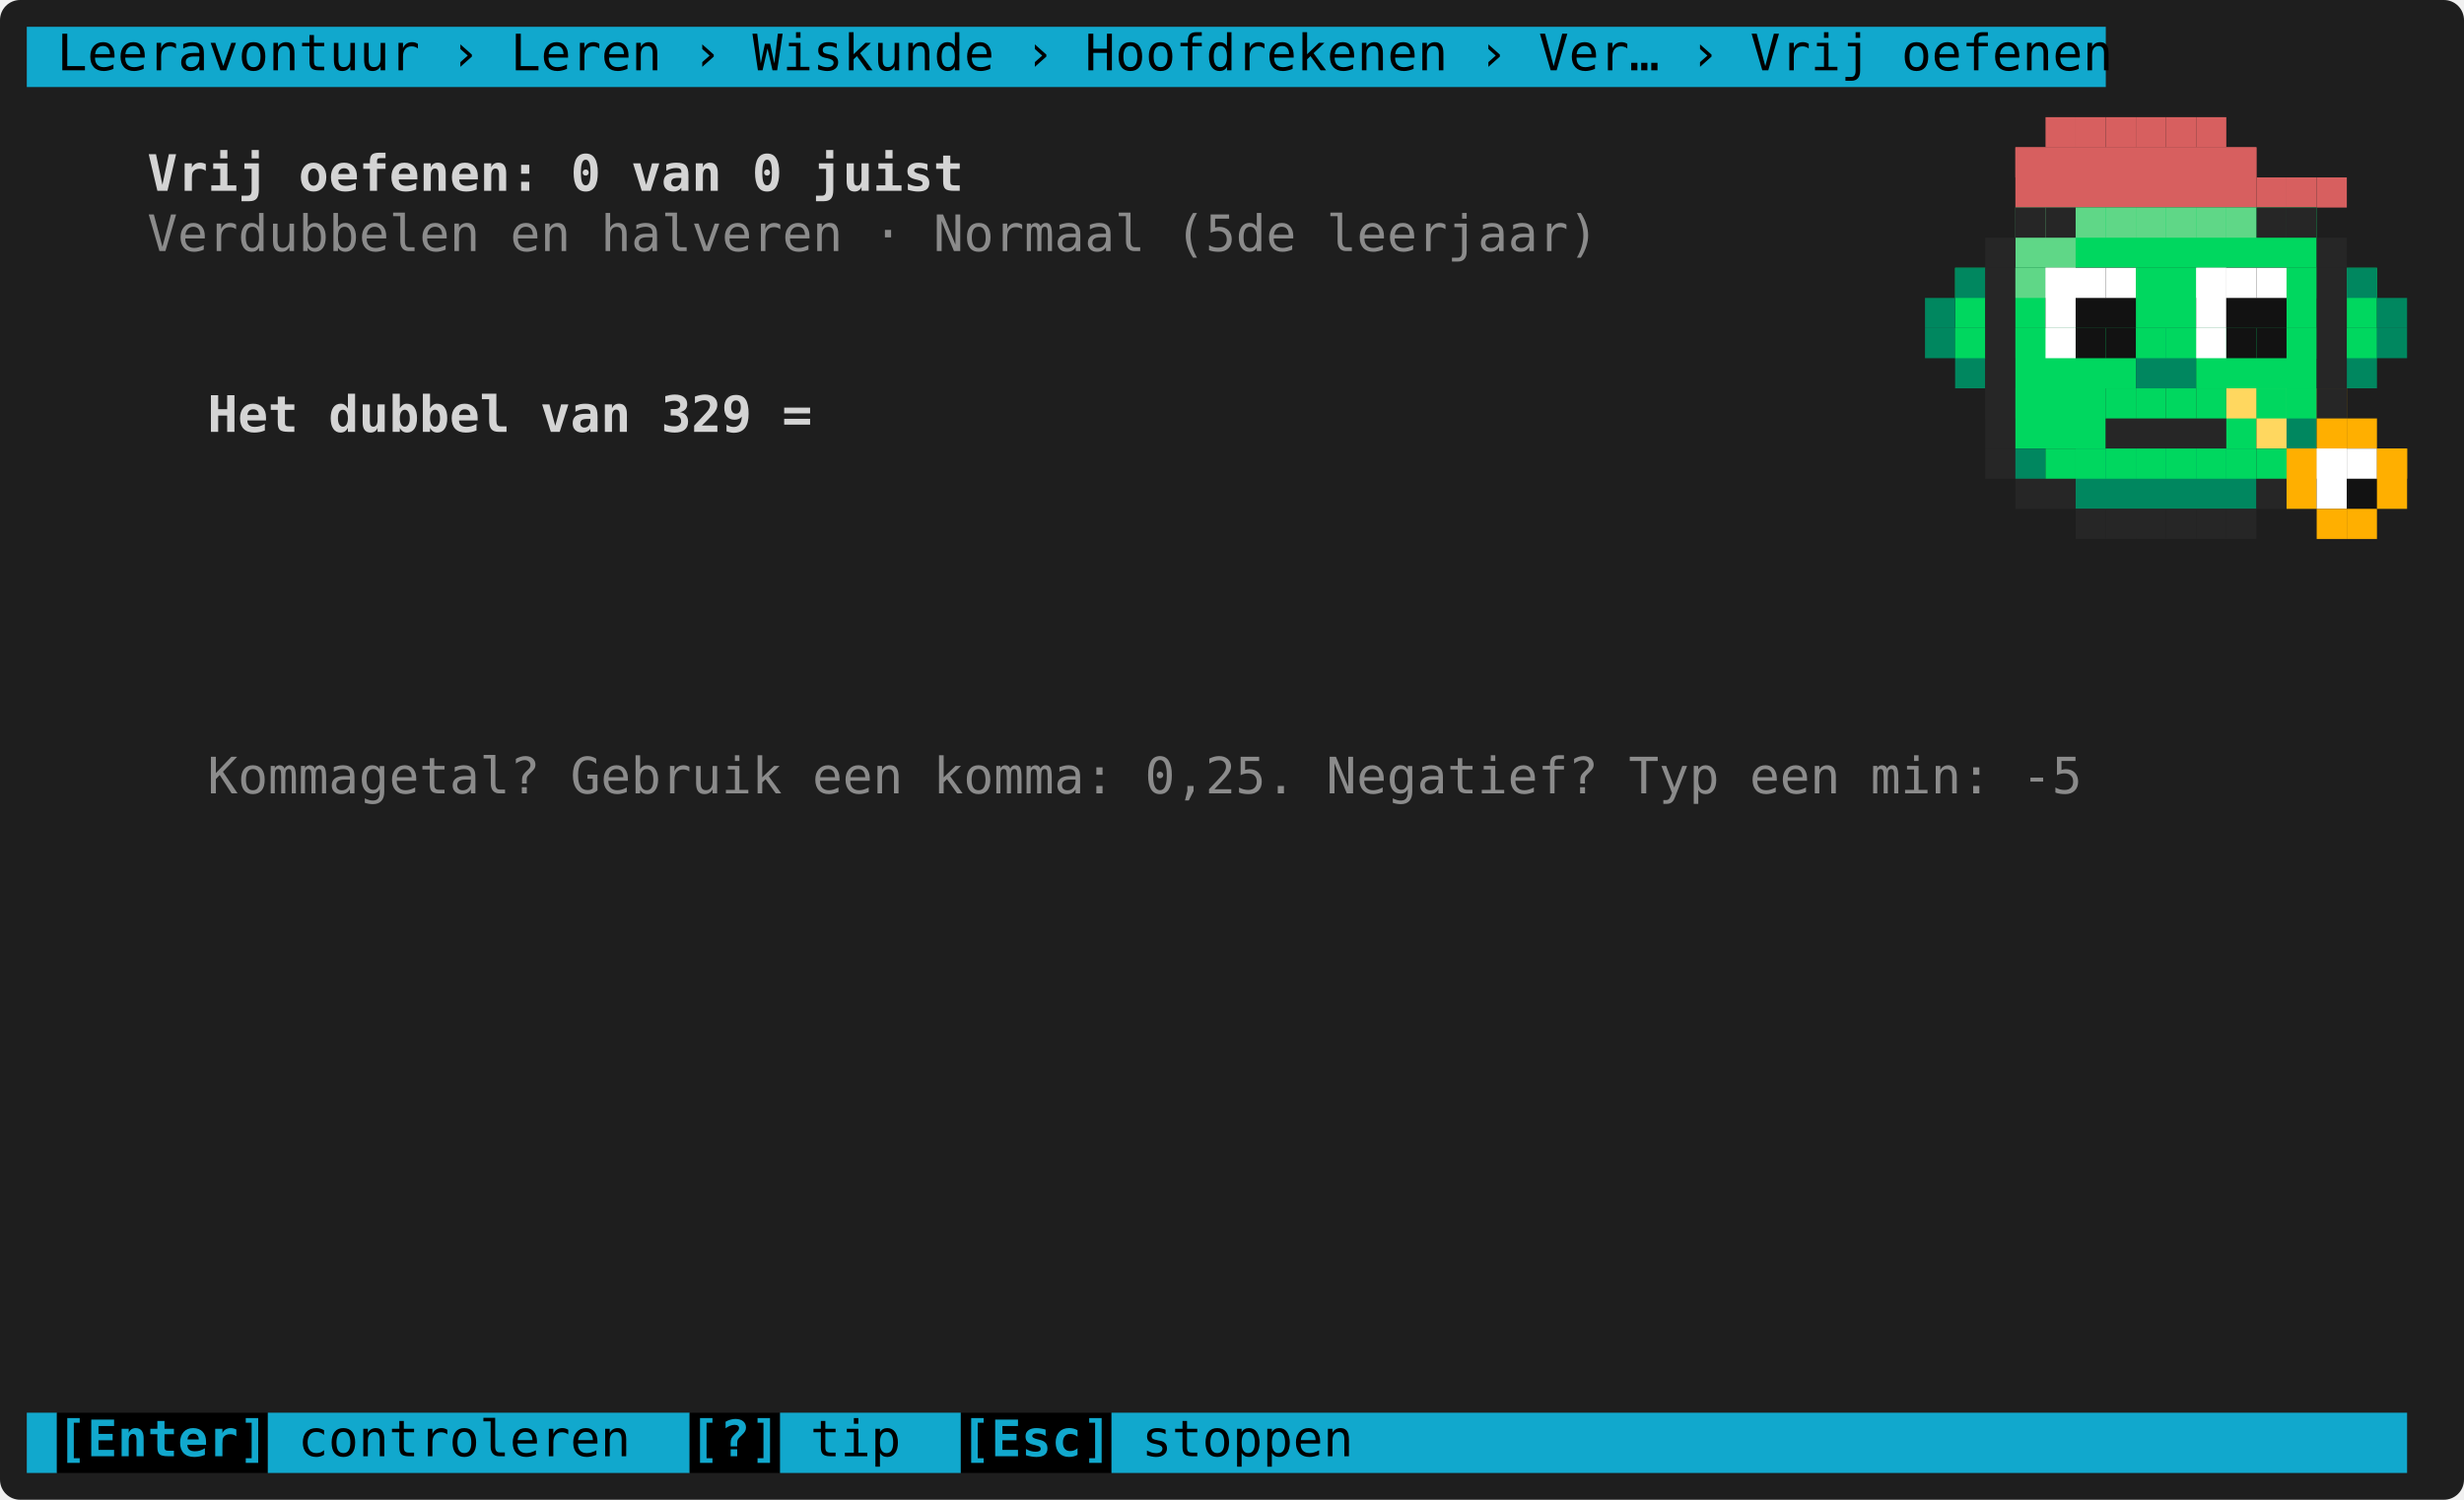
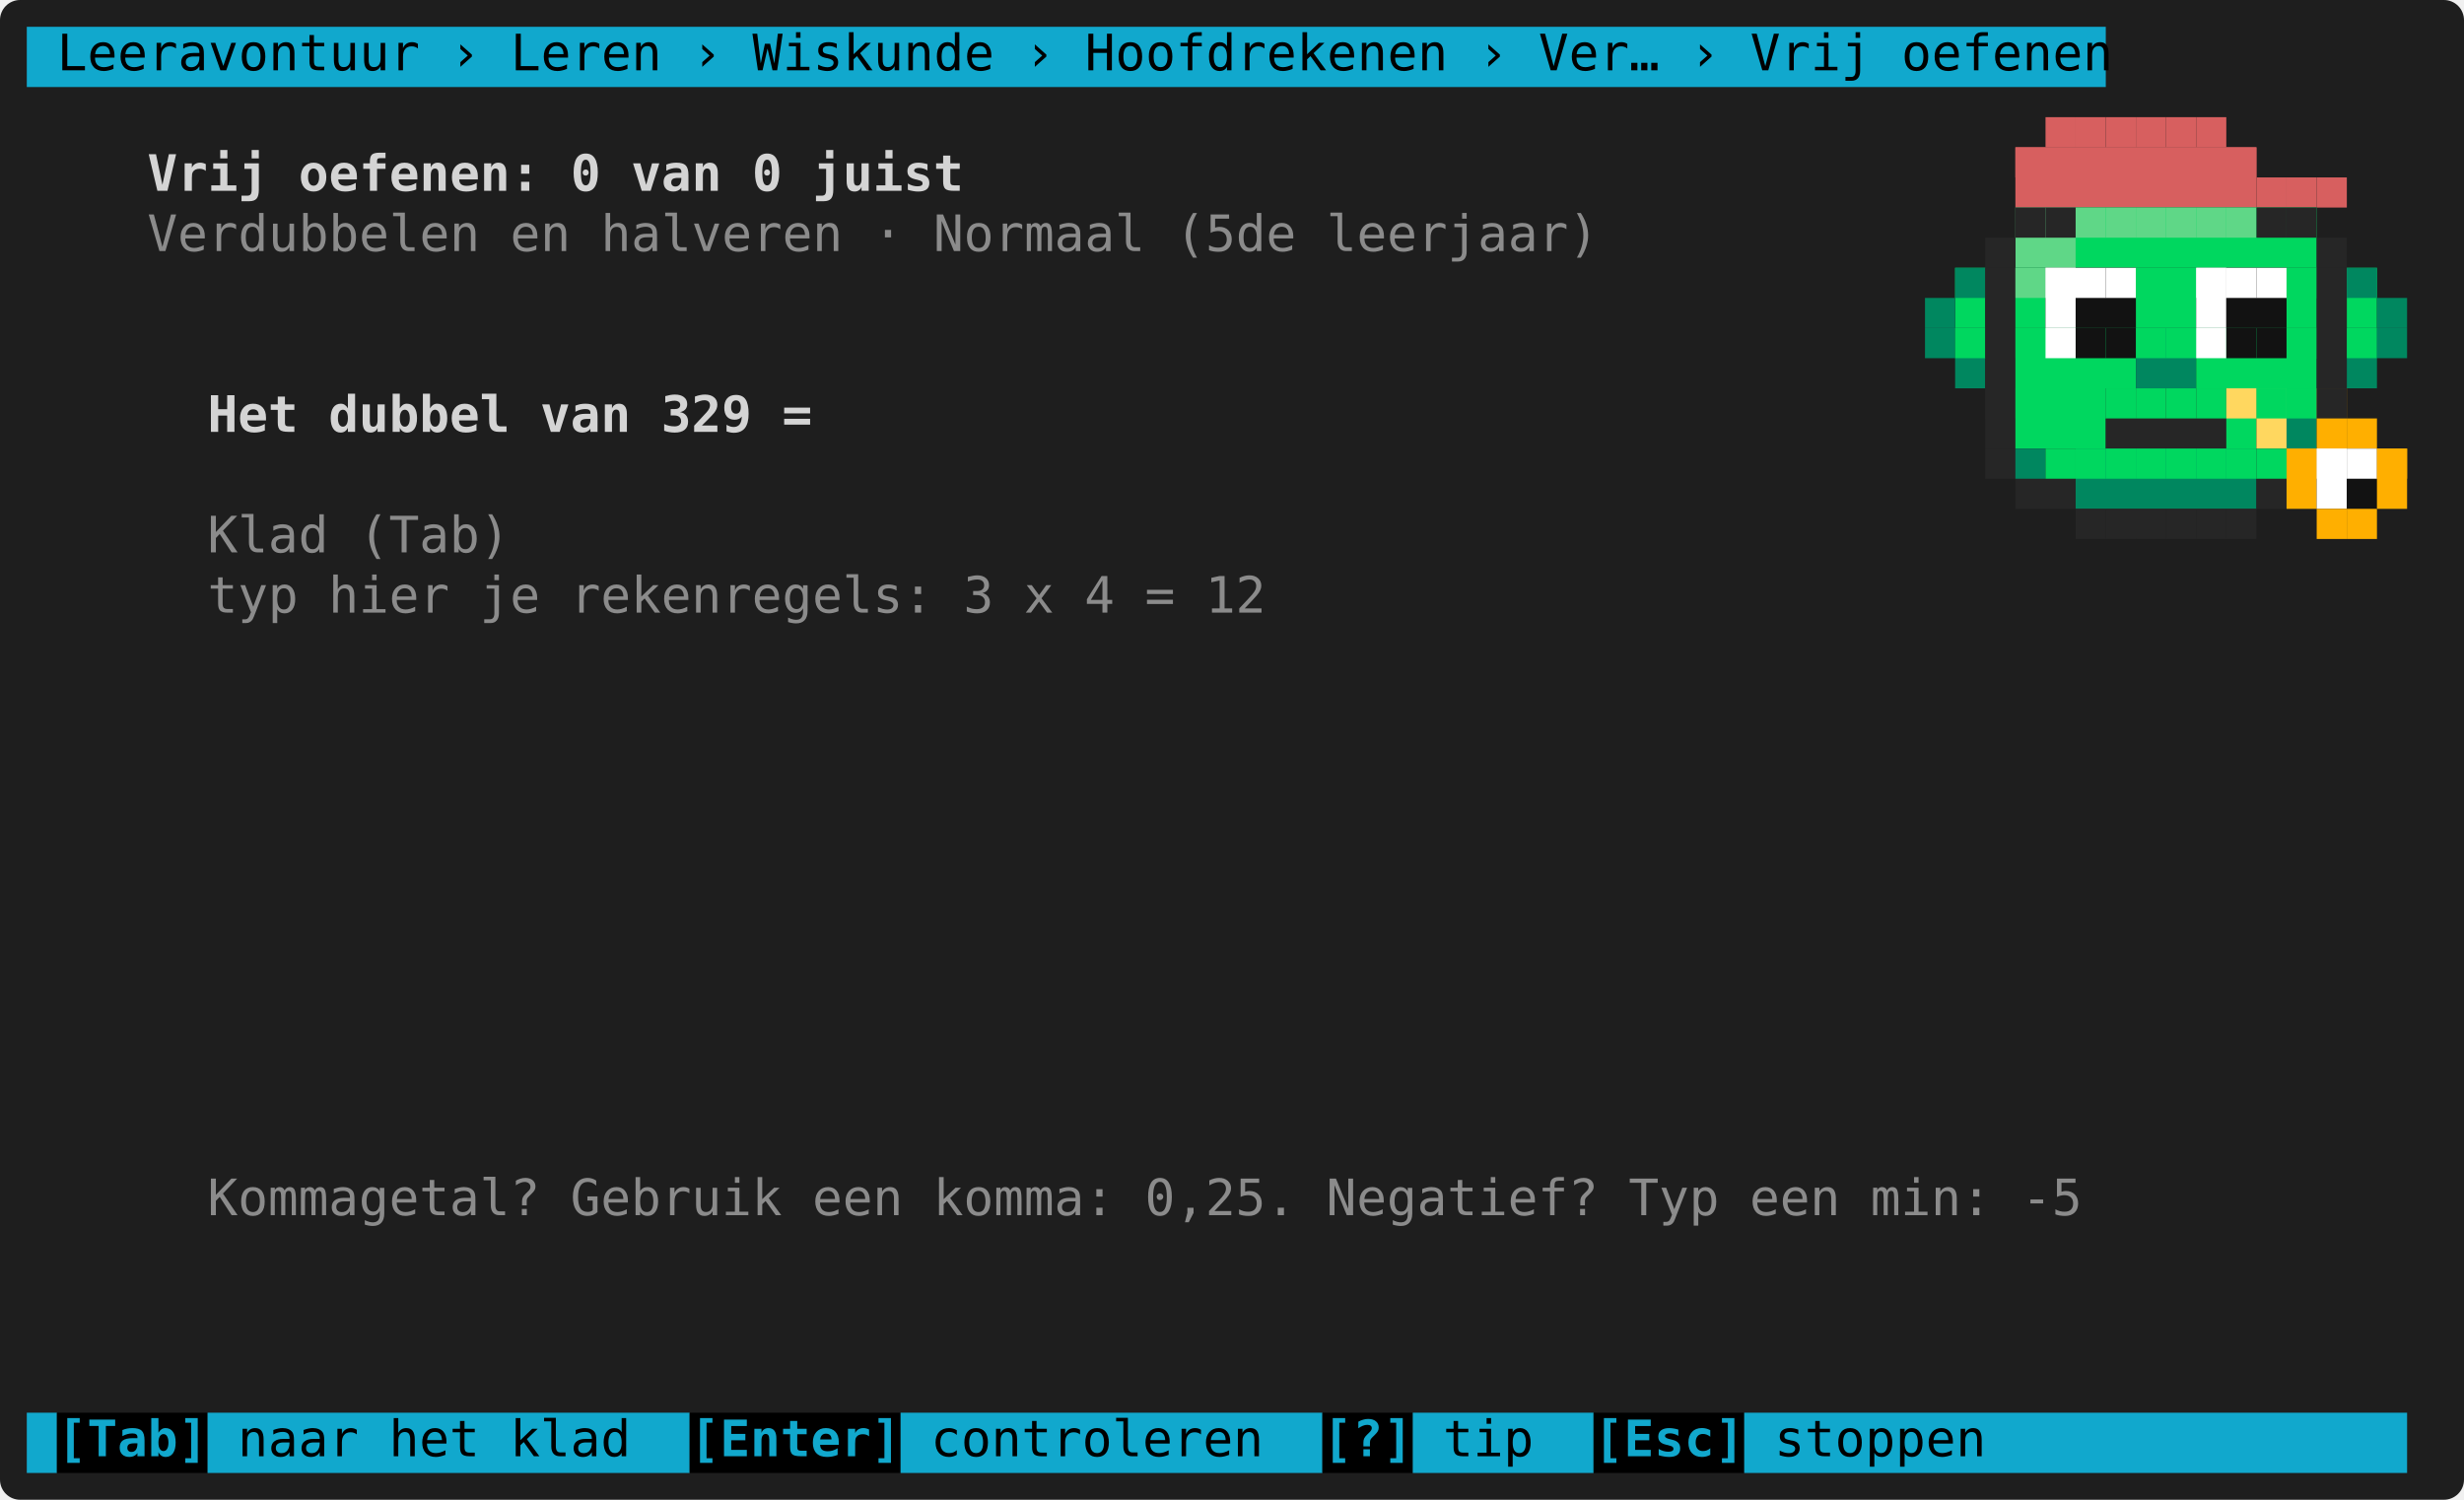
<svg xmlns="http://www.w3.org/2000/svg" width="736" height="448" viewBox="0 0 736 448" role="img" aria-label="Verdubbelen en halveren">
  <rect width="736" height="448" rx="6" fill="#1e1e1e" />
  <g font-family="DejaVu Sans Mono, Menlo, Consolas, monospace" font-size="15">
    <rect x="8" y="8" width="621" height="18" fill="#11a8cd" />
    <text x="8" y="21" textLength="621" lengthAdjust="spacingAndGlyphs" xml:space="preserve" fill="#000000"> Leeravontuur › Leren › Wiskunde › Hoofdrekenen › Ver… › Vrij oefenen</text>
    <rect x="611" y="35" width="9" height="9" fill="#d75f5f" />
    <rect x="620" y="35" width="9" height="9" fill="#d75f5f" />
    <rect x="629" y="35" width="9" height="9" fill="#d75f5f" />
    <rect x="638" y="35" width="9" height="9" fill="#d75f5f" />
    <rect x="647" y="35" width="9" height="9" fill="#d75f5f" />
    <rect x="656" y="35" width="9" height="9" fill="#d75f5f" />
    <rect x="602" y="44" width="72" height="18" fill="#d75f5f" />
    <rect x="602" y="44" width="9" height="9" fill="#d75f5f" />
    <rect x="611" y="44" width="9" height="9" fill="#d75f5f" />
    <rect x="620" y="44" width="9" height="9" fill="#d75f5f" />
    <rect x="629" y="44" width="9" height="9" fill="#d75f5f" />
    <rect x="638" y="44" width="9" height="9" fill="#d75f5f" />
    <rect x="647" y="44" width="9" height="9" fill="#d75f5f" />
    <rect x="656" y="44" width="9" height="9" fill="#d75f5f" />
    <rect x="665" y="44" width="9" height="9" fill="#d75f5f" />
    <rect x="674" y="53" width="9" height="9" fill="#d75f5f" />
    <rect x="683" y="53" width="9" height="9" fill="#d75f5f" />
    <rect x="692" y="53" width="9" height="9" fill="#d75f5f" />
    <text x="44" y="57" textLength="243" lengthAdjust="spacingAndGlyphs" xml:space="preserve" fill="#d4d4d4" font-weight="bold">Vrij oefenen: 0 van 0 juist</text>
    <rect x="602" y="62" width="18" height="18" fill="#5fd787" />
    <rect x="620" y="62" width="72" height="18" fill="#00d75f" />
    <rect x="593" y="71" width="9" height="9" fill="#262626" />
    <rect x="602" y="62" width="9" height="9" fill="#262626" />
    <rect x="611" y="62" width="9" height="9" fill="#262626" />
    <rect x="620" y="62" width="9" height="9" fill="#5fd787" />
    <rect x="629" y="62" width="9" height="9" fill="#5fd787" />
    <rect x="638" y="62" width="9" height="9" fill="#5fd787" />
    <rect x="647" y="62" width="9" height="9" fill="#5fd787" />
    <rect x="656" y="62" width="9" height="9" fill="#5fd787" />
    <rect x="665" y="62" width="9" height="9" fill="#5fd787" />
    <rect x="674" y="62" width="9" height="9" fill="#262626" />
    <rect x="683" y="62" width="9" height="9" fill="#262626" />
    <rect x="692" y="71" width="9" height="9" fill="#262626" />
    <text x="44" y="75" textLength="432" lengthAdjust="spacingAndGlyphs" xml:space="preserve" fill="#d4d4d4" opacity="0.6">Verdubbelen en halveren · Normaal (5de leerjaar)</text>
    <rect x="584" y="80" width="9" height="18" fill="#00d75f" />
    <rect x="593" y="80" width="9" height="18" fill="#262626" />
    <rect x="602" y="80" width="9" height="18" fill="#00d75f" />
    <rect x="611" y="80" width="9" height="18" fill="#ffffff" />
    <rect x="620" y="80" width="18" height="18" fill="#121212" />
    <rect x="638" y="80" width="18" height="18" fill="#00d75f" />
    <rect x="656" y="80" width="9" height="18" fill="#ffffff" />
    <rect x="665" y="80" width="18" height="18" fill="#121212" />
    <rect x="683" y="80" width="9" height="18" fill="#00d75f" />
    <rect x="692" y="80" width="9" height="18" fill="#262626" />
    <rect x="701" y="80" width="9" height="18" fill="#00d75f" />
    <rect x="575" y="89" width="9" height="9" fill="#00875f" />
    <rect x="584" y="80" width="9" height="9" fill="#00875f" />
    <rect x="593" y="80" width="9" height="9" fill="#262626" />
    <rect x="602" y="80" width="9" height="9" fill="#5fd787" />
    <rect x="611" y="80" width="9" height="9" fill="#ffffff" />
    <rect x="620" y="80" width="9" height="9" fill="#ffffff" />
    <rect x="629" y="80" width="9" height="9" fill="#ffffff" />
    <rect x="638" y="80" width="9" height="9" fill="#00d75f" />
    <rect x="647" y="80" width="9" height="9" fill="#00d75f" />
    <rect x="656" y="80" width="9" height="9" fill="#ffffff" />
    <rect x="665" y="80" width="9" height="9" fill="#ffffff" />
    <rect x="674" y="80" width="9" height="9" fill="#ffffff" />
    <rect x="683" y="80" width="9" height="9" fill="#00d75f" />
    <rect x="692" y="80" width="9" height="9" fill="#262626" />
    <rect x="701" y="80" width="9" height="9" fill="#00875f" />
    <rect x="710" y="89" width="9" height="9" fill="#00875f" />
    <rect x="584" y="98" width="9" height="18" fill="#00875f" />
    <rect x="593" y="98" width="9" height="18" fill="#262626" />
    <rect x="602" y="98" width="36" height="18" fill="#00d75f" />
    <rect x="638" y="98" width="18" height="18" fill="#00875f" />
    <rect x="656" y="98" width="36" height="18" fill="#00d75f" />
    <rect x="692" y="98" width="9" height="18" fill="#262626" />
    <rect x="701" y="98" width="9" height="18" fill="#00875f" />
    <rect x="575" y="98" width="9" height="9" fill="#00875f" />
    <rect x="584" y="98" width="9" height="9" fill="#00d75f" />
    <rect x="593" y="98" width="9" height="9" fill="#262626" />
    <rect x="602" y="98" width="9" height="9" fill="#00d75f" />
    <rect x="611" y="98" width="9" height="9" fill="#ffffff" />
    <rect x="620" y="98" width="9" height="9" fill="#121212" />
    <rect x="629" y="98" width="9" height="9" fill="#121212" />
    <rect x="638" y="98" width="9" height="9" fill="#00d75f" />
    <rect x="647" y="98" width="9" height="9" fill="#00d75f" />
    <rect x="656" y="98" width="9" height="9" fill="#ffffff" />
    <rect x="665" y="98" width="9" height="9" fill="#121212" />
    <rect x="674" y="98" width="9" height="9" fill="#121212" />
    <rect x="683" y="98" width="9" height="9" fill="#00d75f" />
    <rect x="692" y="98" width="9" height="9" fill="#262626" />
    <rect x="701" y="98" width="9" height="9" fill="#00d75f" />
    <rect x="710" y="98" width="9" height="9" fill="#00875f" />
    <rect x="593" y="116" width="9" height="18" fill="#262626" />
    <rect x="602" y="116" width="27" height="18" fill="#00d75f" />
    <rect x="629" y="116" width="36" height="18" fill="#262626" />
    <rect x="665" y="116" width="9" height="18" fill="#00d75f" />
    <rect x="674" y="116" width="9" height="18" fill="#ffd75f" />
    <rect x="683" y="116" width="9" height="18" fill="#00875f" />
    <rect x="692" y="116" width="9" height="18" fill="#ffaf00" />
    <rect x="593" y="116" width="9" height="9" fill="#262626" />
    <rect x="602" y="116" width="9" height="9" fill="#00d75f" />
    <rect x="611" y="116" width="9" height="9" fill="#00d75f" />
    <rect x="620" y="116" width="9" height="9" fill="#00d75f" />
    <rect x="629" y="116" width="9" height="9" fill="#00d75f" />
    <rect x="638" y="116" width="9" height="9" fill="#00d75f" />
    <rect x="647" y="116" width="9" height="9" fill="#00d75f" />
    <rect x="656" y="116" width="9" height="9" fill="#00d75f" />
    <rect x="665" y="116" width="9" height="9" fill="#ffd75f" />
    <rect x="674" y="116" width="9" height="9" fill="#00d75f" />
    <rect x="683" y="116" width="9" height="9" fill="#00d75f" />
    <rect x="692" y="116" width="9" height="9" fill="#262626" />
    <rect x="701" y="125" width="9" height="9" fill="#ffaf00" />
    <text x="62" y="129" textLength="198" lengthAdjust="spacingAndGlyphs" xml:space="preserve" fill="#d4d4d4" font-weight="bold">Het dubbel van 329 =  </text>
    <rect x="602" y="134" width="18" height="18" fill="#262626" />
    <rect x="620" y="134" width="54" height="18" fill="#00875f" />
    <rect x="674" y="134" width="9" height="18" fill="#262626" />
    <rect x="683" y="134" width="9" height="18" fill="#ffaf00" />
    <rect x="692" y="134" width="9" height="18" fill="#ffffff" />
    <rect x="701" y="134" width="9" height="18" fill="#121212" />
    <rect x="710" y="134" width="9" height="18" fill="#ffaf00" />
    <rect x="593" y="134" width="9" height="9" fill="#262626" />
    <rect x="602" y="134" width="9" height="9" fill="#00875f" />
    <rect x="611" y="134" width="9" height="9" fill="#00d75f" />
    <rect x="620" y="134" width="9" height="9" fill="#00d75f" />
    <rect x="629" y="134" width="9" height="9" fill="#00d75f" />
    <rect x="638" y="134" width="9" height="9" fill="#00d75f" />
    <rect x="647" y="134" width="9" height="9" fill="#00d75f" />
    <rect x="656" y="134" width="9" height="9" fill="#00d75f" />
    <rect x="665" y="134" width="9" height="9" fill="#00d75f" />
    <rect x="674" y="134" width="9" height="9" fill="#00d75f" />
    <rect x="683" y="134" width="9" height="9" fill="#ffaf00" />
    <rect x="692" y="134" width="9" height="9" fill="#ffffff" />
    <rect x="701" y="134" width="9" height="9" fill="#ffffff" />
    <rect x="710" y="134" width="9" height="9" fill="#ffaf00" />
    <rect x="620" y="152" width="9" height="9" fill="#262626" />
    <rect x="629" y="152" width="9" height="9" fill="#262626" />
    <rect x="638" y="152" width="9" height="9" fill="#262626" />
    <rect x="647" y="152" width="9" height="9" fill="#262626" />
    <rect x="656" y="152" width="9" height="9" fill="#262626" />
    <rect x="665" y="152" width="9" height="9" fill="#262626" />
    <rect x="692" y="152" width="9" height="9" fill="#ffaf00" />
    <rect x="701" y="152" width="9" height="9" fill="#ffaf00" />
-     <text x="62" y="237" textLength="558" lengthAdjust="spacingAndGlyphs" xml:space="preserve" fill="#d4d4d4" opacity="0.6">Kommagetal? Gebruik een komma: 0,25. Negatief? Typ een min: -5</text>
+     <text x="62" y="165" textLength="90" lengthAdjust="spacingAndGlyphs" xml:space="preserve" fill="#d4d4d4" opacity="0.6">Klad (Tab)</text>
+     <text x="62" y="183" textLength="315" lengthAdjust="spacingAndGlyphs" xml:space="preserve" fill="#d4d4d4" opacity="0.6">typ hier je rekenregels: 3 x 4 = 12</text>
+     <text x="62" y="363" textLength="558" lengthAdjust="spacingAndGlyphs" xml:space="preserve" fill="#d4d4d4" opacity="0.6">Kommagetal? Gebruik een komma: 0,25. Negatief? Typ een min: -5</text>
    <rect x="8" y="422" width="9" height="18" fill="#11a8cd" />
-     <rect x="17" y="422" width="63" height="18" fill="#000000" />
-     <rect x="80" y="422" width="126" height="18" fill="#11a8cd" />
-     <rect x="206" y="422" width="27" height="18" fill="#000000" />
-     <rect x="233" y="422" width="54" height="18" fill="#11a8cd" />
-     <rect x="287" y="422" width="45" height="18" fill="#000000" />
-     <rect x="332" y="422" width="387" height="18" fill="#11a8cd" />
-     <text x="17" y="435" textLength="63" lengthAdjust="spacingAndGlyphs" xml:space="preserve" fill="#11a8cd" font-weight="bold">[Enter]</text>
-     <text x="80" y="435" textLength="126" lengthAdjust="spacingAndGlyphs" xml:space="preserve" fill="#000000"> controleren  </text>
-     <text x="206" y="435" textLength="27" lengthAdjust="spacingAndGlyphs" xml:space="preserve" fill="#11a8cd" font-weight="bold">[?]</text>
-     <text x="233" y="435" textLength="54" lengthAdjust="spacingAndGlyphs" xml:space="preserve" fill="#000000"> tip  </text>
-     <text x="287" y="435" textLength="45" lengthAdjust="spacingAndGlyphs" xml:space="preserve" fill="#11a8cd" font-weight="bold">[Esc]</text>
-     <text x="332" y="435" textLength="387" lengthAdjust="spacingAndGlyphs" xml:space="preserve" fill="#000000"> stoppen                                   </text>
+     <rect x="17" y="422" width="45" height="18" fill="#000000" />
+     <rect x="62" y="422" width="144" height="18" fill="#11a8cd" />
+     <rect x="206" y="422" width="63" height="18" fill="#000000" />
+     <rect x="269" y="422" width="126" height="18" fill="#11a8cd" />
+     <rect x="395" y="422" width="27" height="18" fill="#000000" />
+     <rect x="422" y="422" width="54" height="18" fill="#11a8cd" />
+     <rect x="476" y="422" width="45" height="18" fill="#000000" />
+     <rect x="521" y="422" width="198" height="18" fill="#11a8cd" />
+     <text x="17" y="435" textLength="45" lengthAdjust="spacingAndGlyphs" xml:space="preserve" fill="#11a8cd" font-weight="bold">[Tab]</text>
+     <text x="62" y="435" textLength="144" lengthAdjust="spacingAndGlyphs" xml:space="preserve" fill="#000000"> naar het klad  </text>
+     <text x="206" y="435" textLength="63" lengthAdjust="spacingAndGlyphs" xml:space="preserve" fill="#11a8cd" font-weight="bold">[Enter]</text>
+     <text x="269" y="435" textLength="126" lengthAdjust="spacingAndGlyphs" xml:space="preserve" fill="#000000"> controleren  </text>
+     <text x="395" y="435" textLength="27" lengthAdjust="spacingAndGlyphs" xml:space="preserve" fill="#11a8cd" font-weight="bold">[?]</text>
+     <text x="422" y="435" textLength="54" lengthAdjust="spacingAndGlyphs" xml:space="preserve" fill="#000000"> tip  </text>
+     <text x="476" y="435" textLength="45" lengthAdjust="spacingAndGlyphs" xml:space="preserve" fill="#11a8cd" font-weight="bold">[Esc]</text>
+     <text x="521" y="435" textLength="198" lengthAdjust="spacingAndGlyphs" xml:space="preserve" fill="#000000"> stoppen              </text>
  </g>
</svg>
